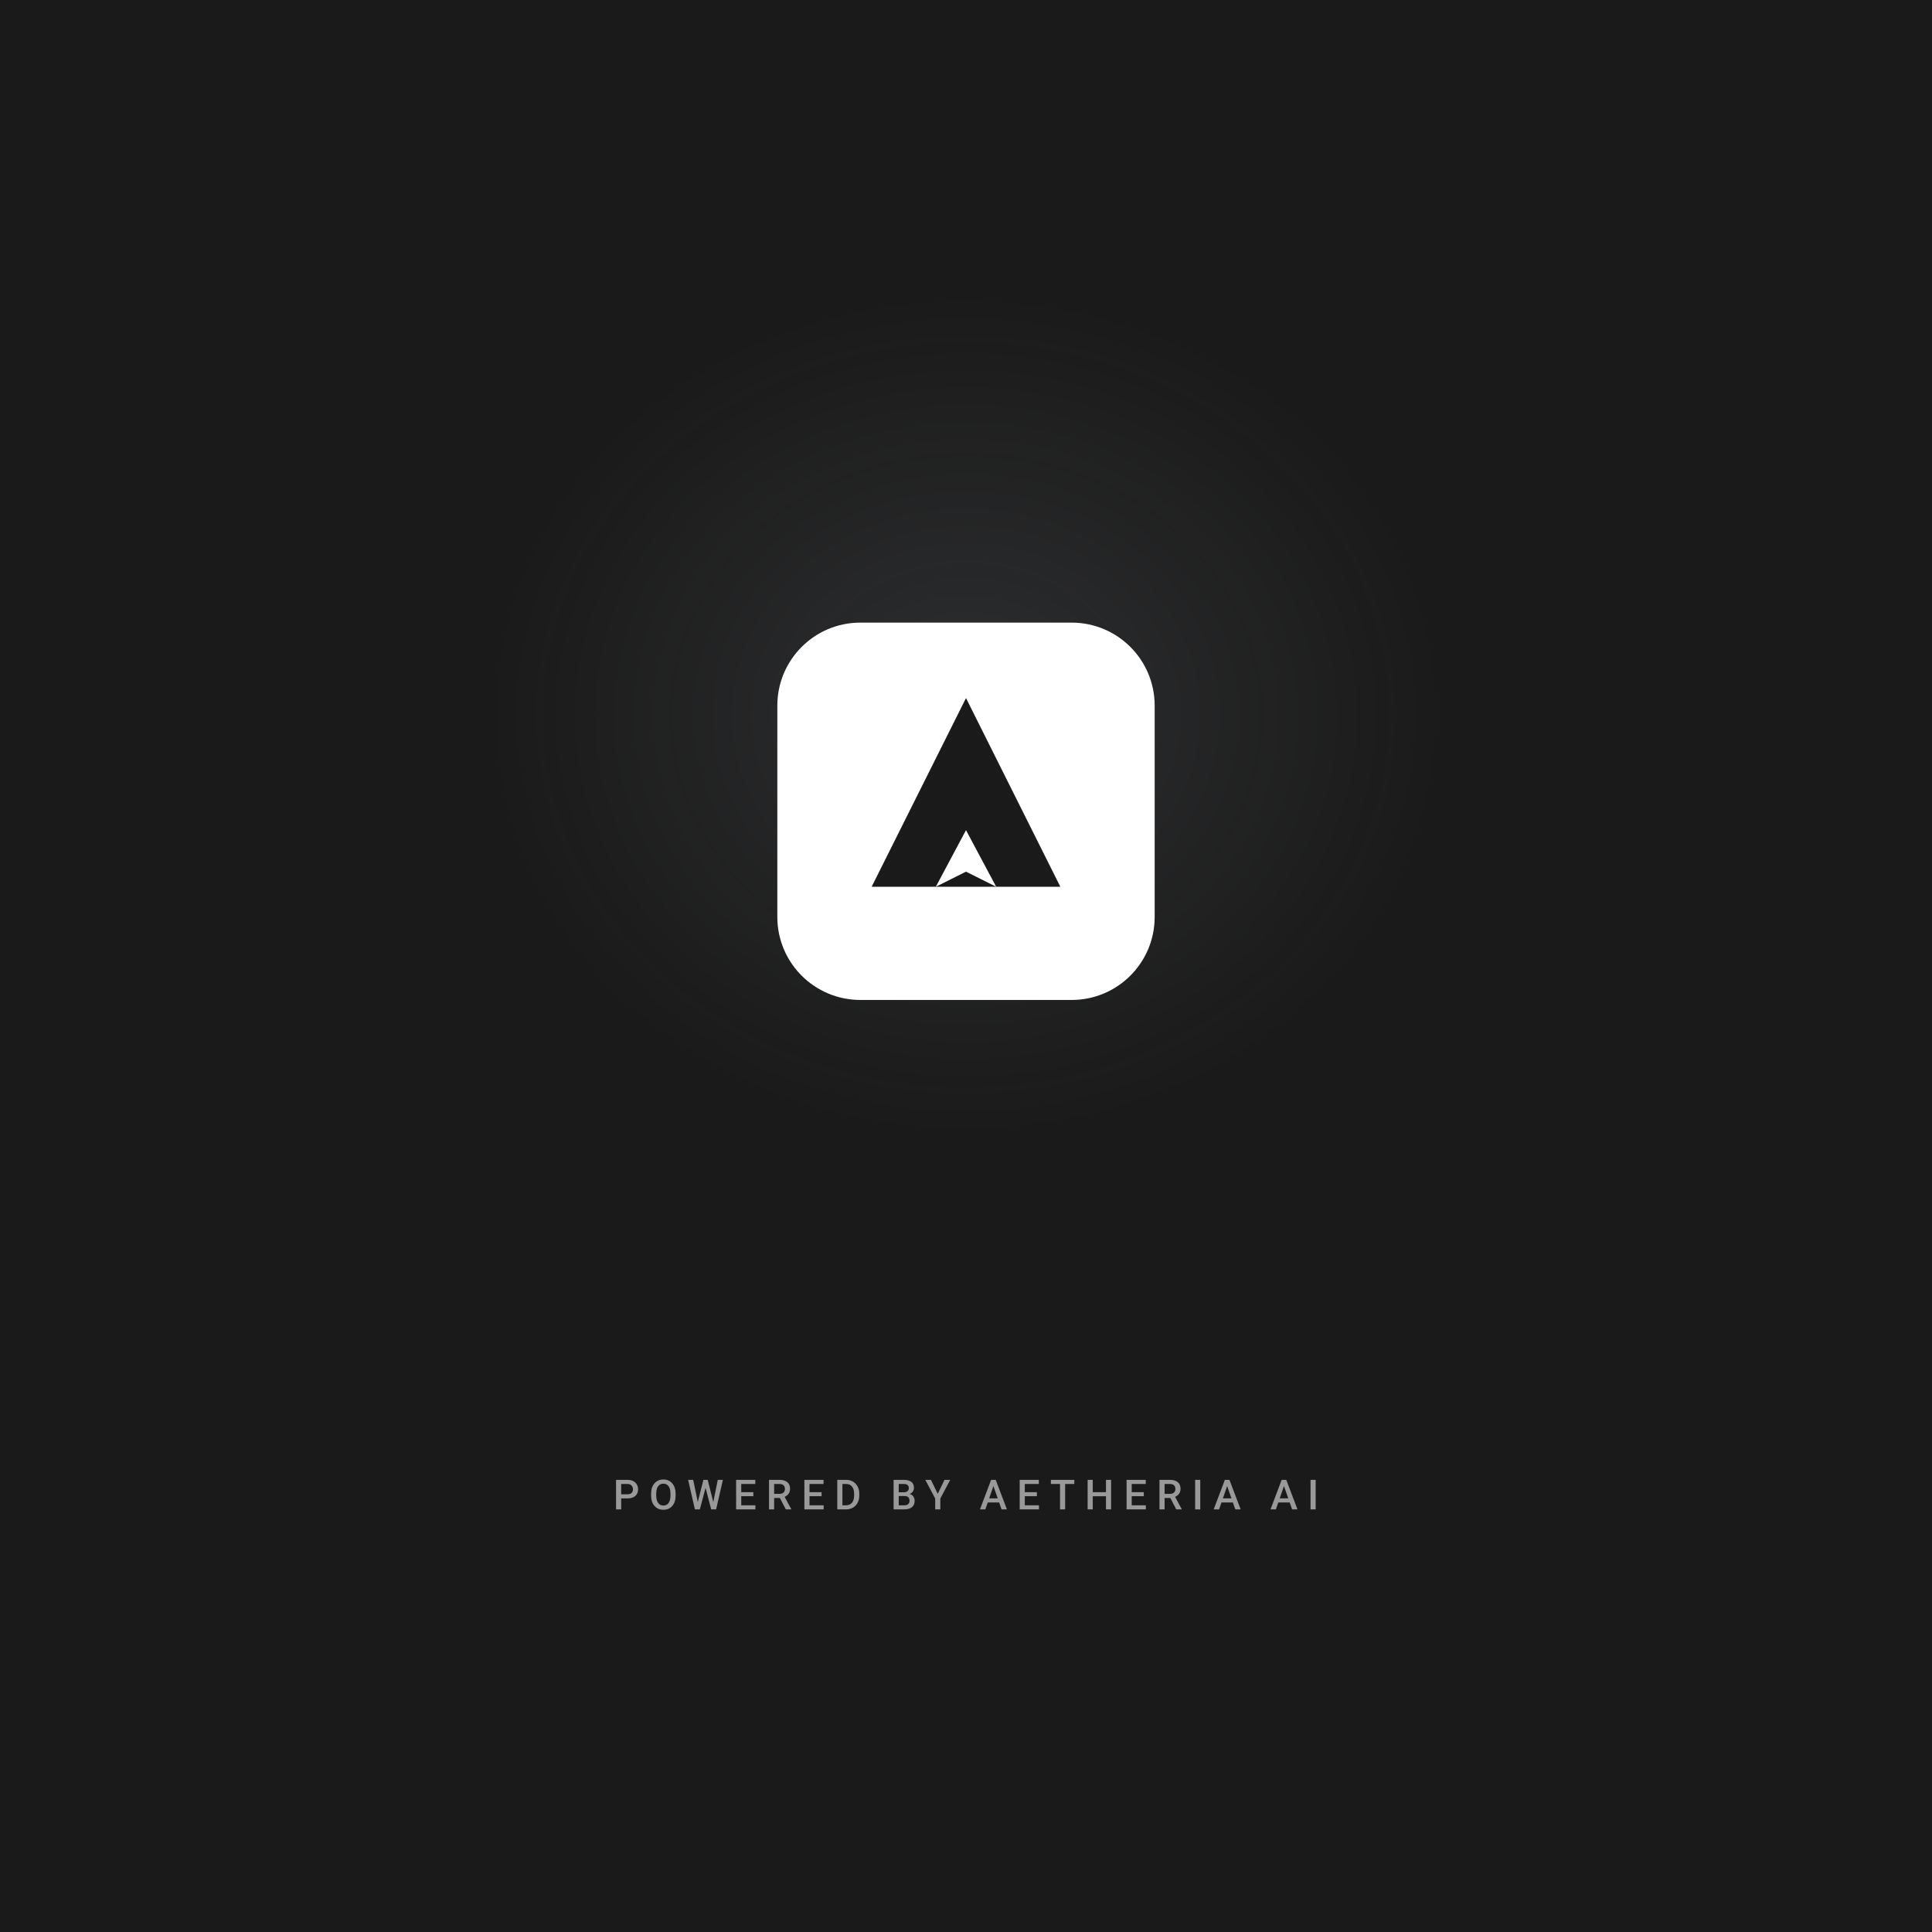
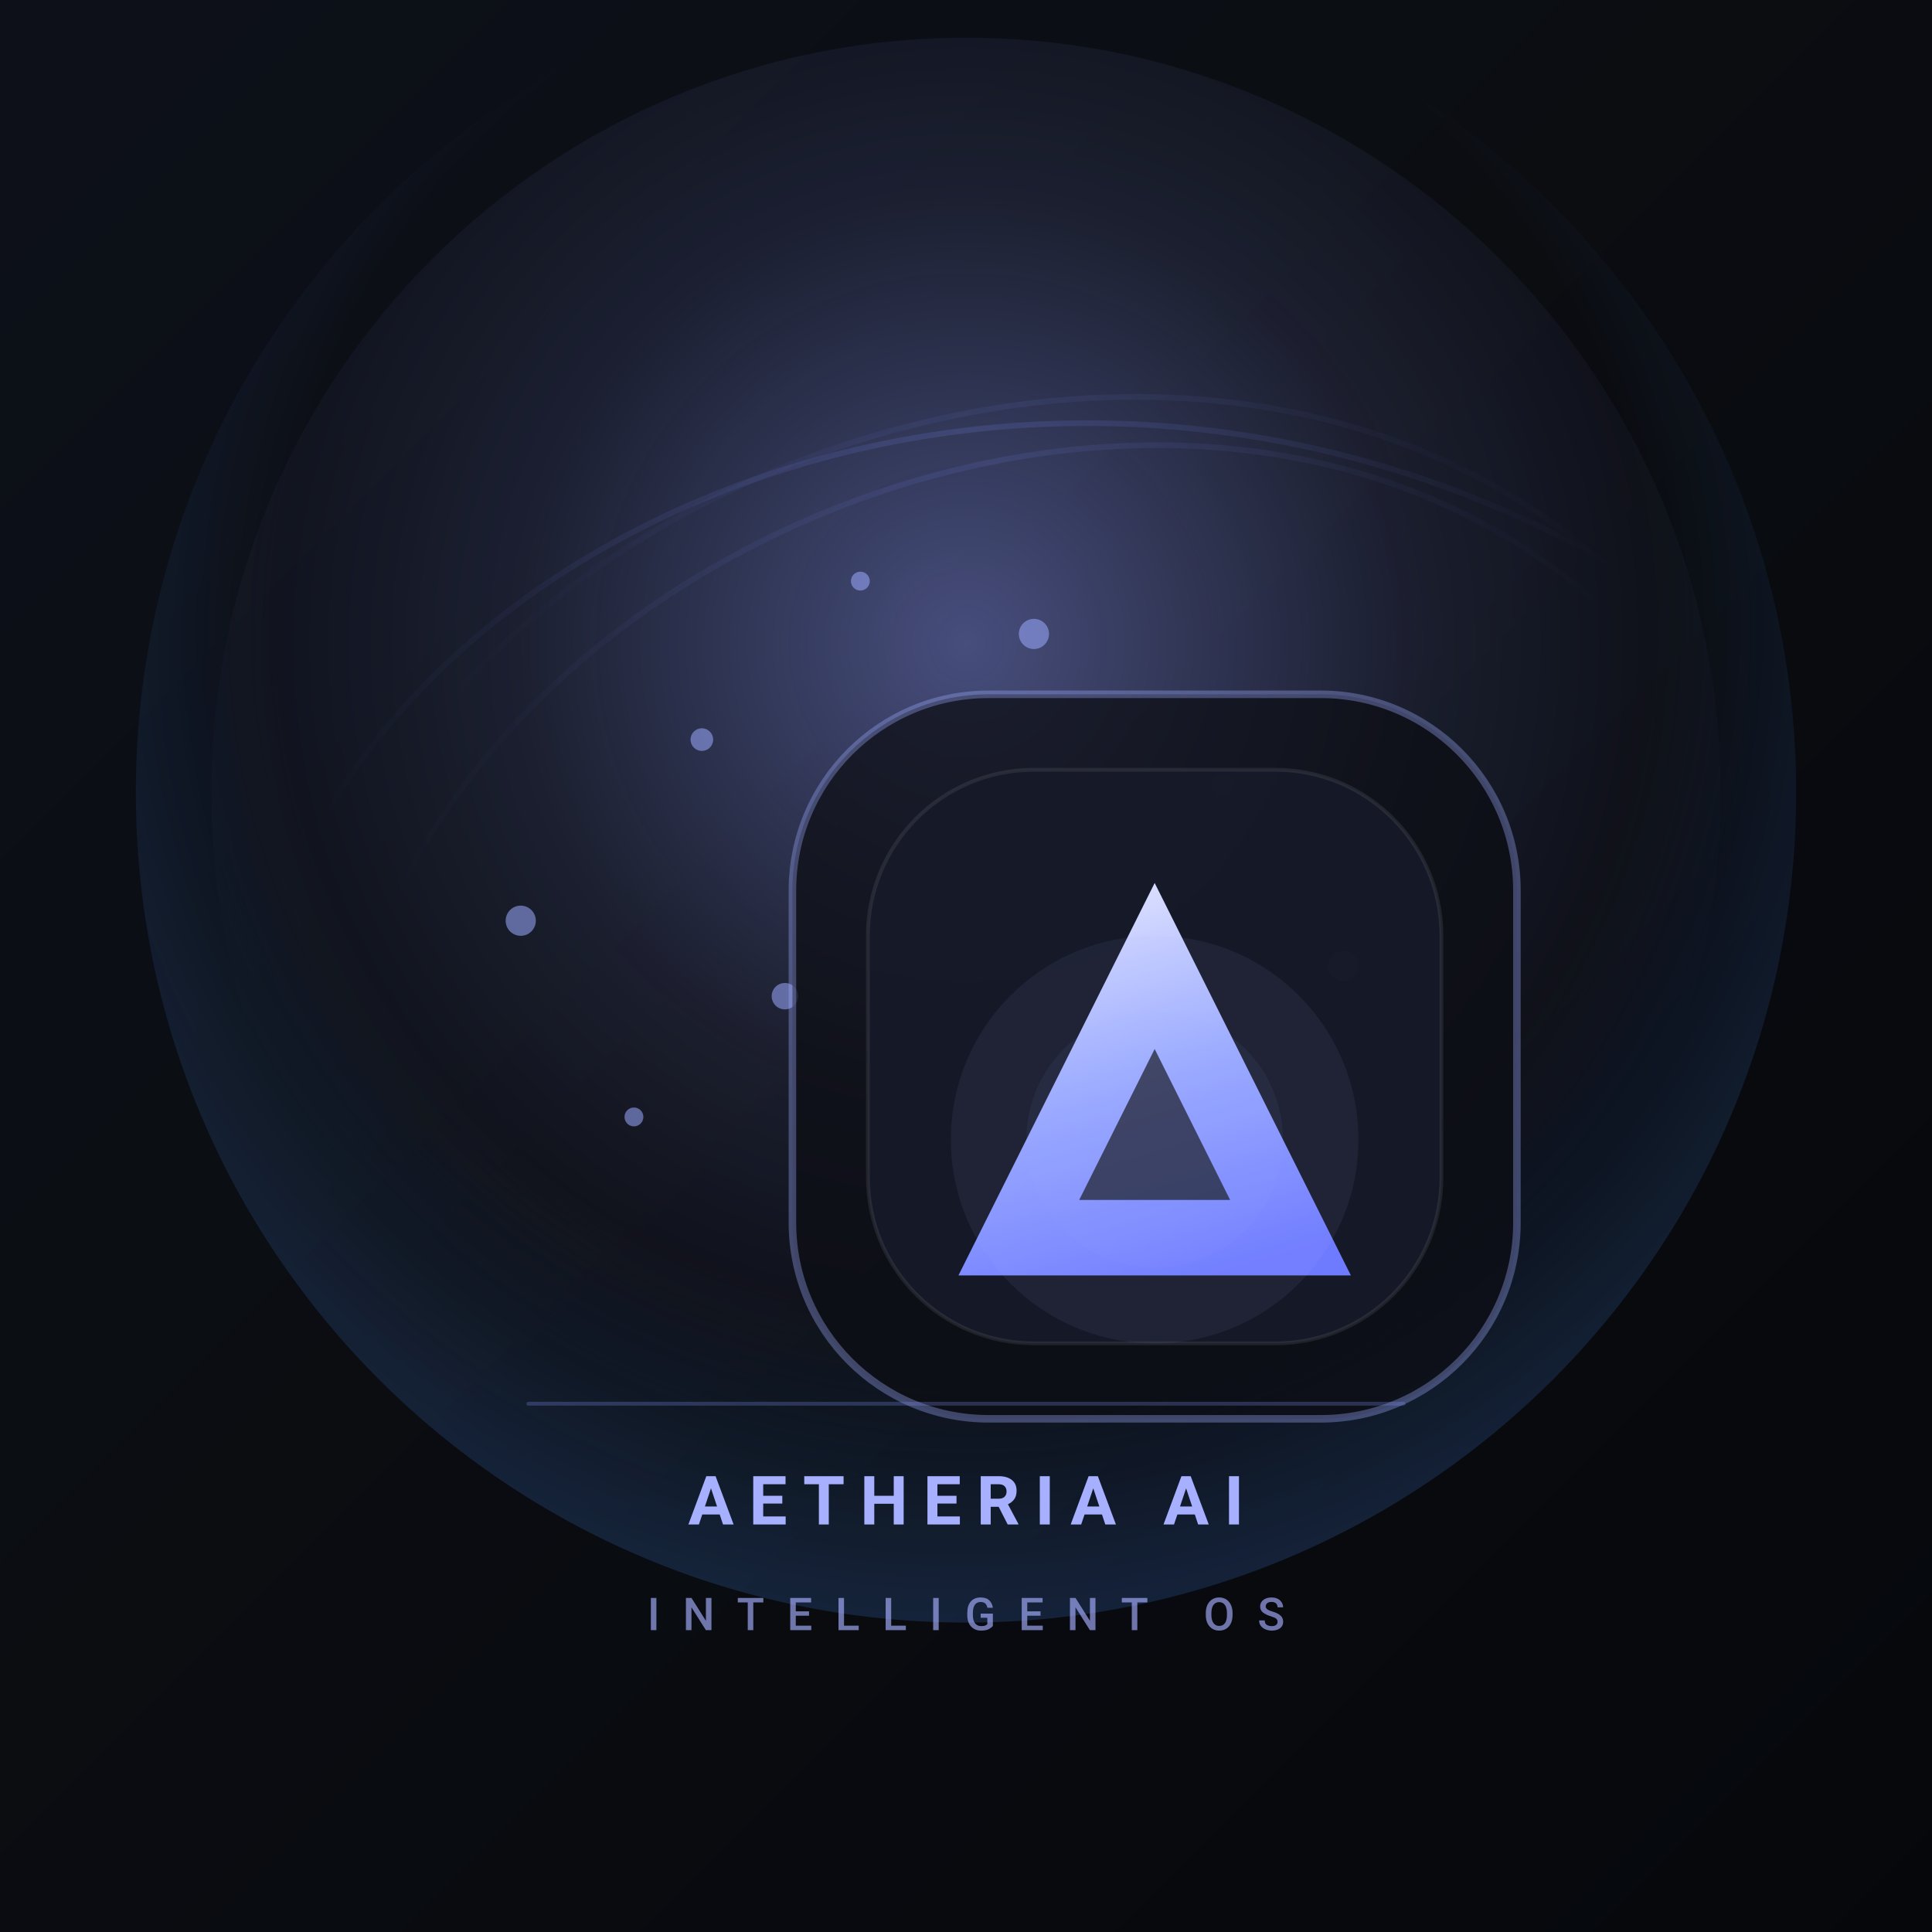
<svg xmlns="http://www.w3.org/2000/svg" width="512" height="512" viewBox="0 0 512 512">
-   <rect width="512" height="512" fill="#1a1a1a" />
  <defs>
-     <radialGradient id="glow" cx="50%" cy="42%" r="35%">
-       <stop offset="0%" style="stop-color:rgba(156, 163, 175, 0.15);stop-opacity:1" />
-       <stop offset="100%" style="stop-color:rgba(156, 163, 175, 0);stop-opacity:0" />
+     <linearGradient id="bgGradient" x1="0%" y1="0%" x2="100%" y2="100%">
+       <stop offset="0%" stop-color="#121622" />
+       <stop offset="45%" stop-color="#0f1116" />
+       <stop offset="100%" stop-color="#07080d" />
+     </linearGradient>
+     <radialGradient id="coreGlow" cx="50%" cy="40%" r="55%">
+       <stop offset="0%" stop-color="rgba(144, 157, 255, 0.45)" />
+       <stop offset="55%" stop-color="rgba(144, 157, 255, 0.12)" />
+       <stop offset="100%" stop-color="rgba(144, 157, 255, 0)" />
    </radialGradient>
+     <radialGradient id="ringGlow" cx="50%" cy="40%" r="70%">
+       <stop offset="60%" stop-color="rgba(76, 147, 255, 0)" />
+       <stop offset="93%" stop-color="rgba(76, 147, 255, 0.22)" />
+       <stop offset="100%" stop-color="rgba(76, 147, 255, 0)" />
+     </radialGradient>
+     <linearGradient id="markGradient" x1="35%" y1="0%" x2="65%" y2="100%">
+       <stop offset="0%" stop-color="#dfe3ff" />
+       <stop offset="50%" stop-color="#9aa9ff" />
+       <stop offset="100%" stop-color="#6f7bff" />
+     </linearGradient>
+     <linearGradient id="lineGlow" x1="0%" y1="0%" x2="100%" y2="0%">
+       <stop offset="0%" stop-color="rgba(122, 139, 255, 0)" />
+       <stop offset="50%" stop-color="rgba(122, 139, 255, 0.45)" />
+       <stop offset="100%" stop-color="rgba(122, 139, 255, 0)" />
+     </linearGradient>
  </defs>
-   <ellipse cx="256" cy="215" rx="180" ry="160" fill="url(#glow)" />
-   <rect x="206" y="165" width="100" height="100" rx="22" fill="white" />
-   <path d="M 256 185 L 281 235 L 231 235 Z" fill="#1a1a1a" />
-   <path d="M 256 220 L 264 235 L 256 231 L 248 235 Z" fill="white" />
-   <text x="256" y="400" font-family="-apple-system, BlinkMacSystemFont, 'Segoe UI', Roboto, Arial, sans-serif" font-size="11" font-weight="500" letter-spacing="2.5" fill="#999999" text-anchor="middle">
-     POWERED BY AETHERIA AI
+   <rect width="512" height="512" fill="url(#bgGradient)" />
+   <rect width="512" height="512" fill="rgba(5, 6, 9, 0.35)" />
+   <circle cx="256" cy="210" r="200" fill="url(#coreGlow)" />
+   <circle cx="256" cy="210" r="220" fill="url(#ringGlow)" />
+   <g opacity="0.38" stroke="url(#lineGlow)" stroke-width="1.5" fill="none">
+     <path d="M84 220c52-96 208-148 344-70" />
+     <path d="M100 250c44-118 230-182 330-84" opacity="0.7" />
+     <path d="M116 190c60-78 214-124 310-40" opacity="0.5" />
+   </g>
+   <g fill="#9aa9ff" opacity="0.55">
+     <circle cx="138" cy="244" r="4" />
+     <circle cx="186" cy="196" r="3" />
+     <circle cx="208" cy="264" r="3.5" />
+     <circle cx="274" cy="168" r="4" />
+     <circle cx="324" cy="208" r="3" />
+     <circle cx="356" cy="256" r="4" />
+     <circle cx="298" cy="290" r="3" />
+     <circle cx="228" cy="154" r="2.5" />
+     <circle cx="168" cy="296" r="2.5" />
+   </g>
+   <g transform="translate(156 150)">
+     <rect x="54" y="34" width="192" height="192" rx="52" fill="rgba(12, 14, 21, 0.75)" stroke="rgba(158, 172, 255, 0.35)" stroke-width="2" />
+     <rect x="74" y="54" width="152" height="152" rx="44" fill="rgba(22, 26, 40, 0.95)" stroke="rgba(255, 255, 255, 0.08)" stroke-width="1" />
+     <path d="M150 84 L202 188 H98 Z" fill="url(#markGradient)" />
+     <path d="M150 128 L170 168 H130 Z" fill="#0f1116" opacity="0.75" />
+     <circle cx="150" cy="152" r="54" fill="rgba(160, 174, 255, 0.07)" />
+     <circle cx="150" cy="152" r="34" fill="rgba(160, 174, 255, 0.06)" />
+   </g>
+   <path d="M140 372h232" stroke="rgba(138, 152, 255, 0.25)" stroke-width="1" stroke-linecap="round" />
+   <text x="256" y="404" font-family="'Segoe UI', 'Roboto', 'SF Pro Display', sans-serif" font-size="18" font-weight="600" letter-spacing="4" fill="#a6b0ff" text-anchor="middle">
+     AETHERIA AI
+   </text>
+   <text x="256" y="432" font-family="'Segoe UI', 'Roboto', 'SF Pro Display', sans-serif" font-size="12" font-weight="500" letter-spacing="6" fill="rgba(166, 176, 255, 0.65)" text-anchor="middle">
+     INTELLIGENT OS
  </text>
</svg>
